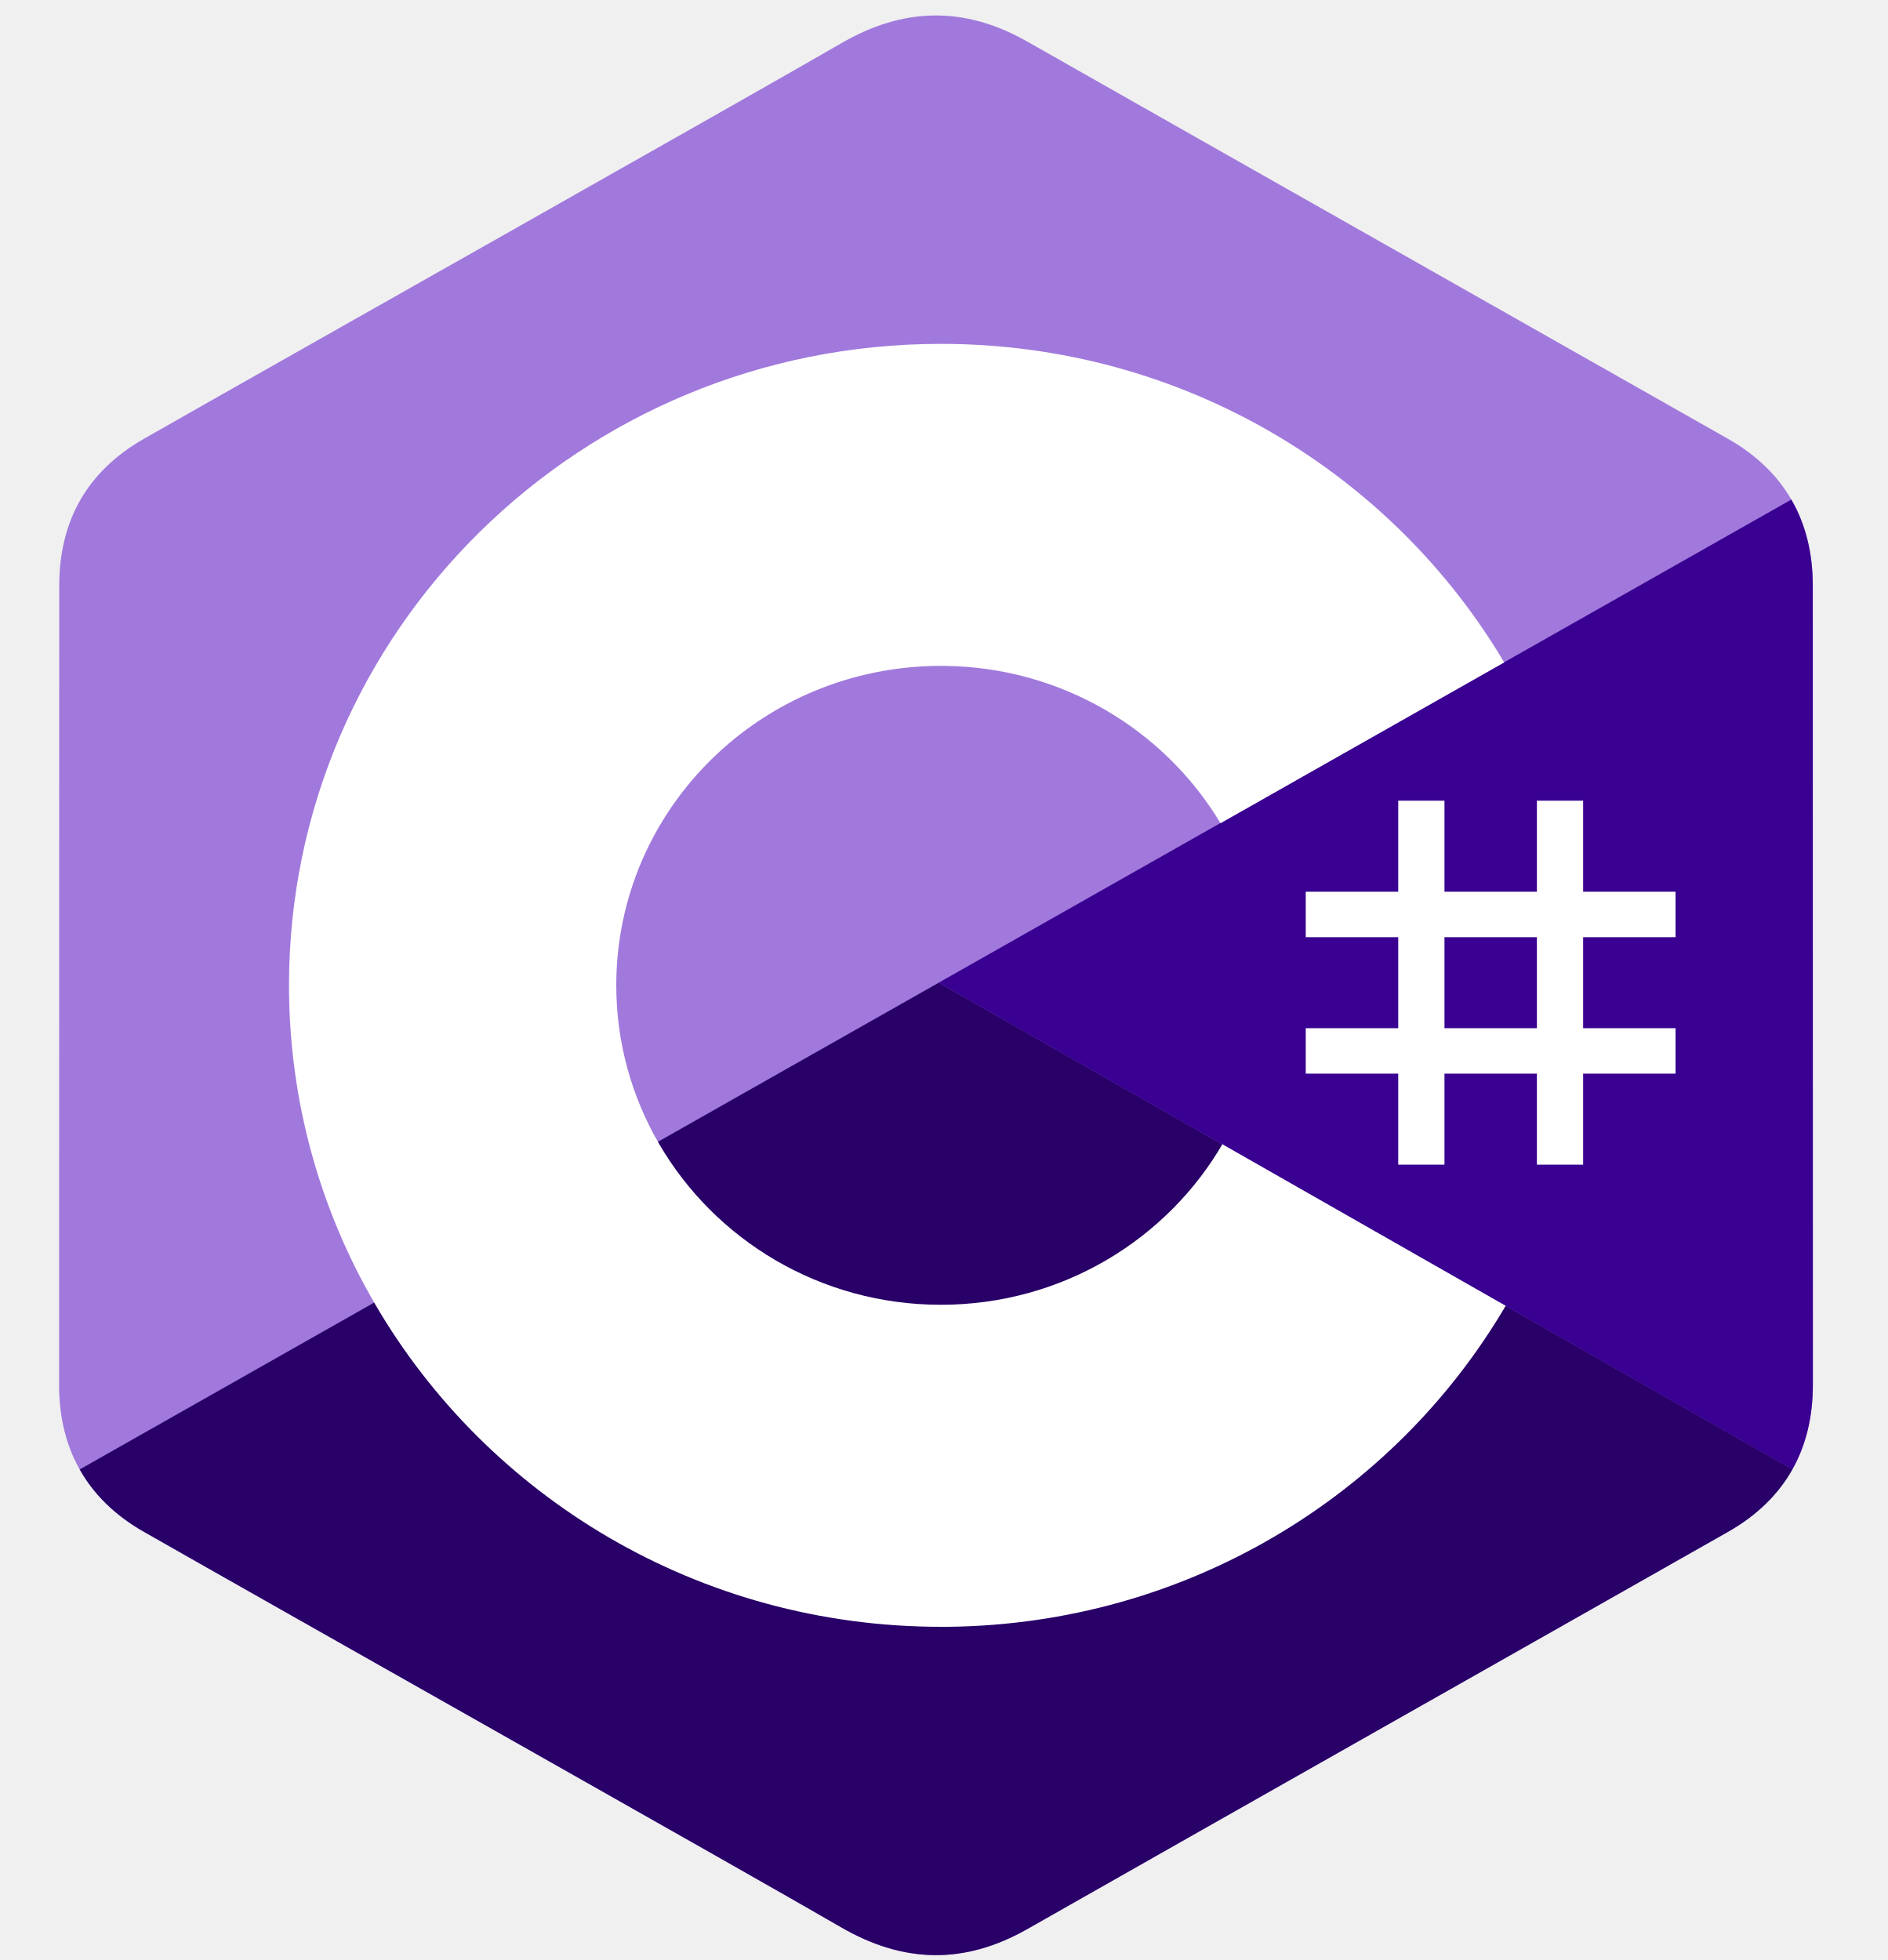
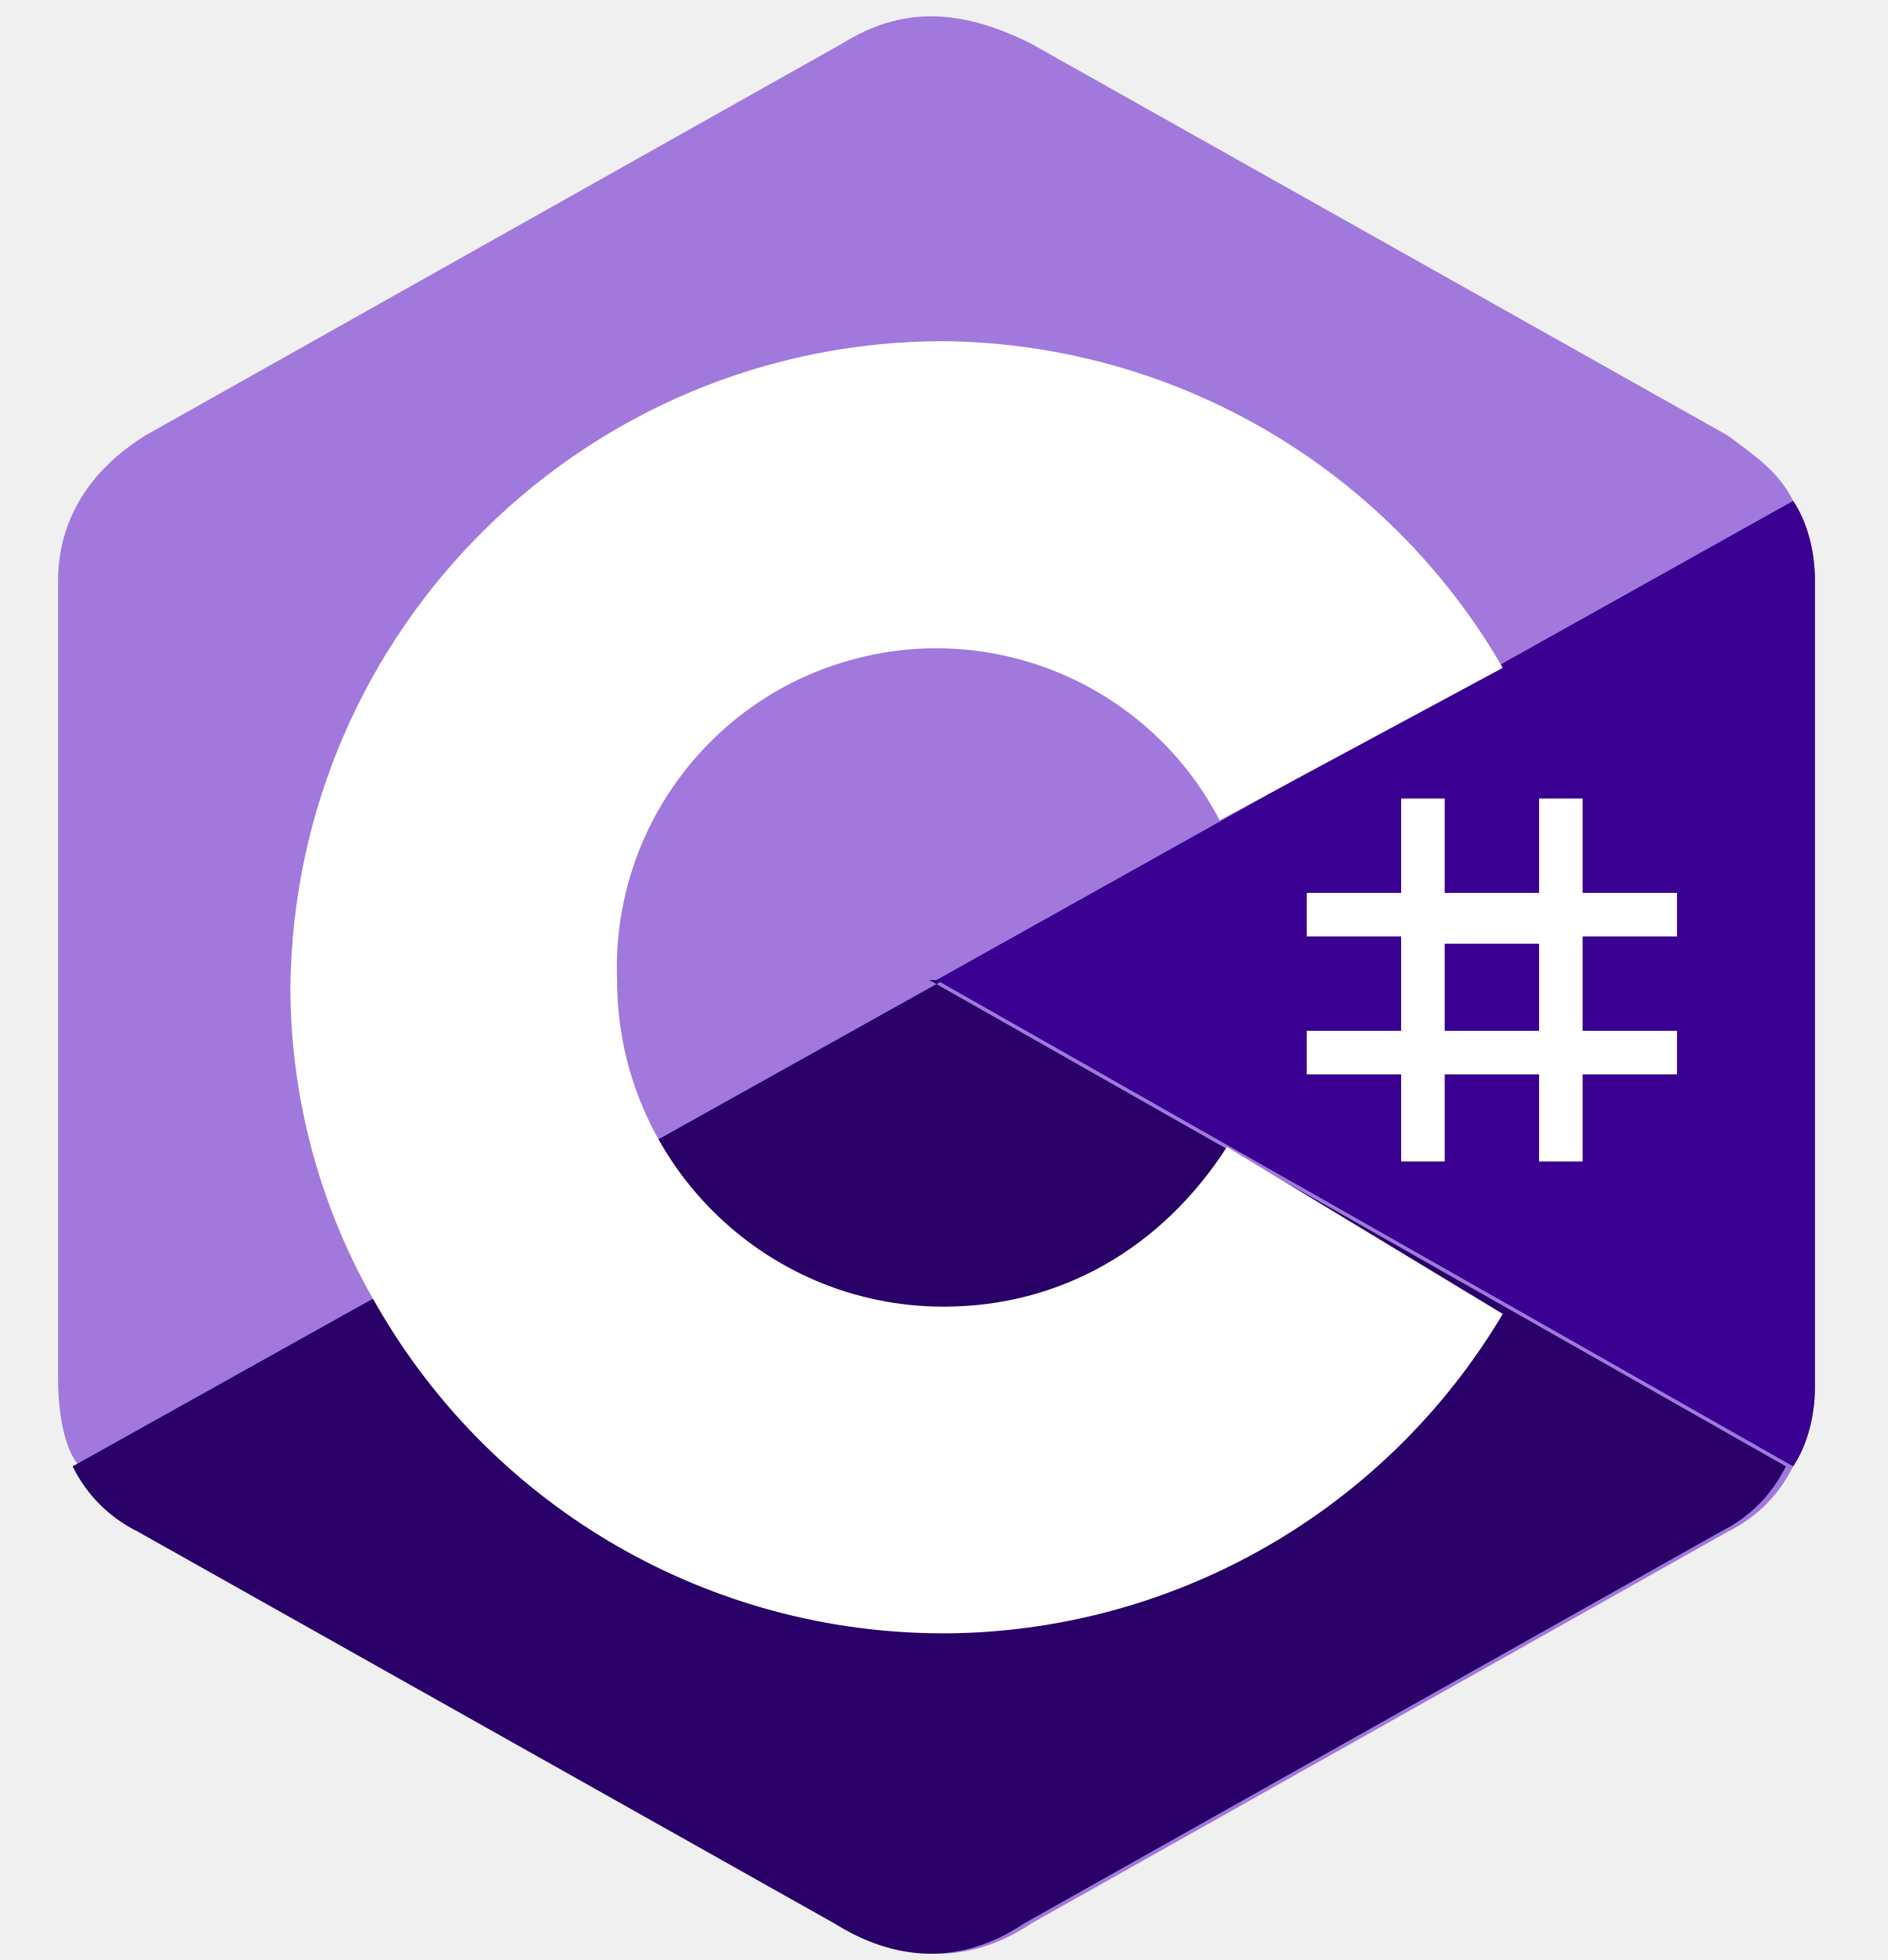
- <svg xmlns="http://www.w3.org/2000/svg" width="26" height="27" viewBox="0 0 26 27" fill="none">
-   <g clip-path="url(#clip0_2_1156)">
-     <path d="M24.971 8.069C24.971 7.619 24.873 7.222 24.675 6.882C24.481 6.546 24.191 6.266 23.801 6.044C20.585 4.219 17.366 2.399 14.151 0.573C13.284 0.08 12.444 0.098 11.584 0.598C10.304 1.341 3.895 4.954 1.985 6.043C1.199 6.491 0.816 7.176 0.816 8.068C0.814 11.738 0.816 15.408 0.814 19.078C0.814 19.517 0.908 19.907 1.097 20.242C1.291 20.587 1.585 20.876 1.984 21.103C3.894 22.192 10.304 25.805 11.583 26.548C12.444 27.048 13.284 27.066 14.152 26.573C17.367 24.746 20.586 22.927 23.802 21.102C24.201 20.875 24.495 20.586 24.69 20.241C24.878 19.906 24.972 19.516 24.972 19.077C24.972 19.077 24.972 11.739 24.971 8.069Z" fill="#A179DC" />
-     <path d="M12.931 13.537L1.098 20.242C1.292 20.587 1.586 20.876 1.985 21.103C3.895 22.192 10.304 25.805 11.584 26.548C12.445 27.048 13.285 27.066 14.152 26.573C17.367 24.746 20.587 22.927 23.803 21.102C24.202 20.875 24.496 20.586 24.69 20.241L12.931 13.537Z" fill="#280068" />
-     <path d="M24.97 8.069C24.97 7.62 24.872 7.223 24.675 6.882L12.93 13.537L24.689 20.242C24.878 19.906 24.971 19.517 24.971 19.077C24.971 19.077 24.971 11.739 24.97 8.069Z" fill="#390091" />
-     <path d="M19.897 11.03V12.284H21.17V11.03H21.807V12.284H23.08V12.91H21.807V14.164H23.08V14.79H21.807V16.044H21.17V14.79H19.897V16.044H19.26V14.79H17.986V14.164H19.26V12.91H17.986V12.284H19.26V11.03H19.897ZM21.17 12.91H19.897V14.164H21.17V12.91Z" fill="white" />
-     <path d="M12.96 4.737C16.282 4.737 19.182 6.512 20.735 9.151L20.72 9.125L16.812 11.34C16.042 10.057 14.63 9.191 13.011 9.173L12.96 9.173C10.491 9.173 8.489 11.143 8.489 13.573C8.489 14.368 8.704 15.113 9.078 15.756C9.849 17.081 11.298 17.974 12.96 17.974C14.632 17.974 16.09 17.069 16.856 15.731L16.838 15.763L20.74 17.988C19.204 20.605 16.343 22.374 13.06 22.41L12.96 22.41C9.628 22.41 6.719 20.624 5.17 17.971C4.414 16.676 3.981 15.174 3.981 13.573C3.981 8.693 8.001 4.737 12.96 4.737Z" fill="white" />
+ <svg xmlns="http://www.w3.org/2000/svg" width="26" height="27" fill="none">
+   <g clip-path="url(#a)">
+     <path fill="#A179DC" d="M25 8c0-.4-.1-.8-.3-1.1-.2-.4-.5-.6-.9-.9L14.2.6c-1-.5-1.8-.5-2.6 0L2 6C1.2 6.5.8 7.2.8 8v11c0 .5.1 1 .3 1.2.2.4.5.7.9.9l9.6 5.4c.8.5 1.7.6 2.6 0l9.6-5.4c.4-.2.7-.5.9-.9.2-.3.3-.7.3-1.1V8Z" />
+     <path fill="#280068" d="M13 13.5 1 20.2c.2.4.5.7.9.9l9.6 5.4c.8.5 1.7.6 2.6 0l9.6-5.4c.4-.2.7-.5.9-.9l-11.8-6.7Z" />
+     <path fill="#390091" d="M25 8c0-.4-.1-.8-.3-1.1l-11.8 6.6 11.8 6.7c.2-.3.3-.7.3-1.1V8Z" />
+     <path fill="#fff" d="M19.9 11v1.3h1.3V11h.6v1.3h1.3v.6h-1.3v1.3h1.3v.6h-1.3V16h-.6v-1.2h-1.3V16h-.6v-1.2H18v-.6h1.3v-1.3H18v-.6h1.3V11h.6Zm1.3 2h-1.3v1.2h1.3v-1.3Z" />
+     <path fill="#fff" d="M13 4.7a9 9 0 0 1 7.7 4.5l-3.9 2.1a4.4 4.4 0 0 0-8.3 2.2A4.5 4.5 0 0 0 13 18c1.6 0 3-.8 3.9-2.2l3.8 2.3a9 9 0 0 1-7.6 4.4H13A9 9 0 0 1 5.2 18 8.7 8.7 0 0 1 4 13.6a9 9 0 0 1 9-8.9Z" />
  </g>
  <defs>
-     <clipPath id="clip0_2_1156">
-       <rect width="24.197" height="26.79" fill="white" transform="translate(0.814453 0.211914)" />
+     <clipPath id="a">
+       <path fill="#fff" d="M.8.2H25V27H.8z" />
    </clipPath>
  </defs>
</svg>
